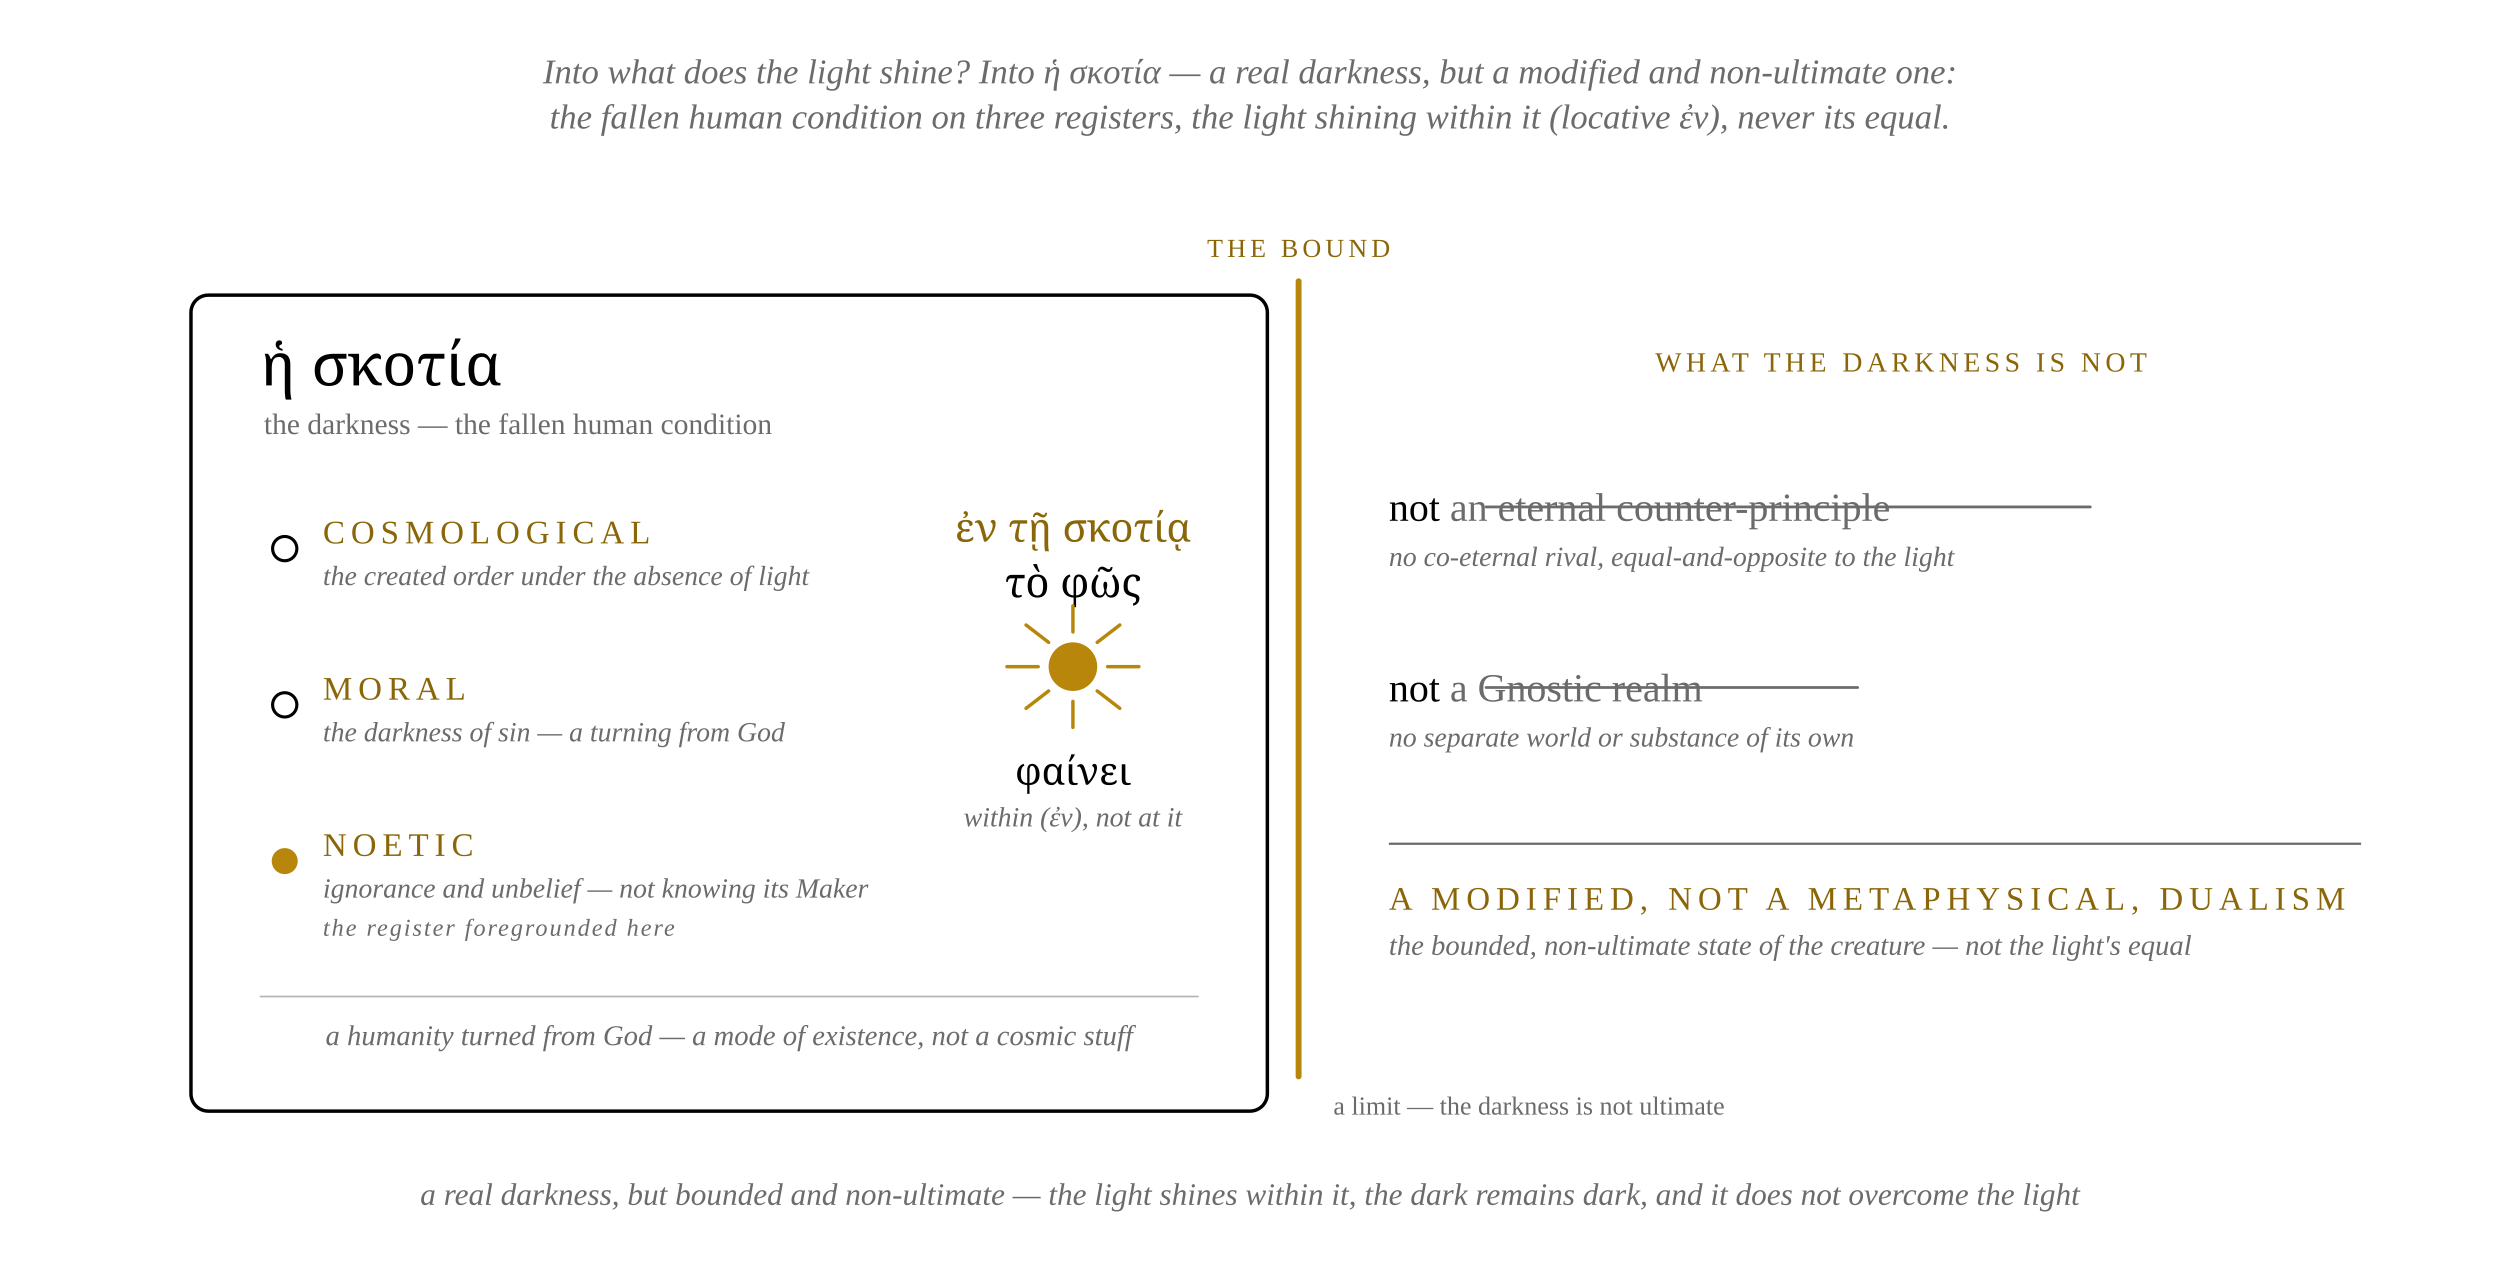
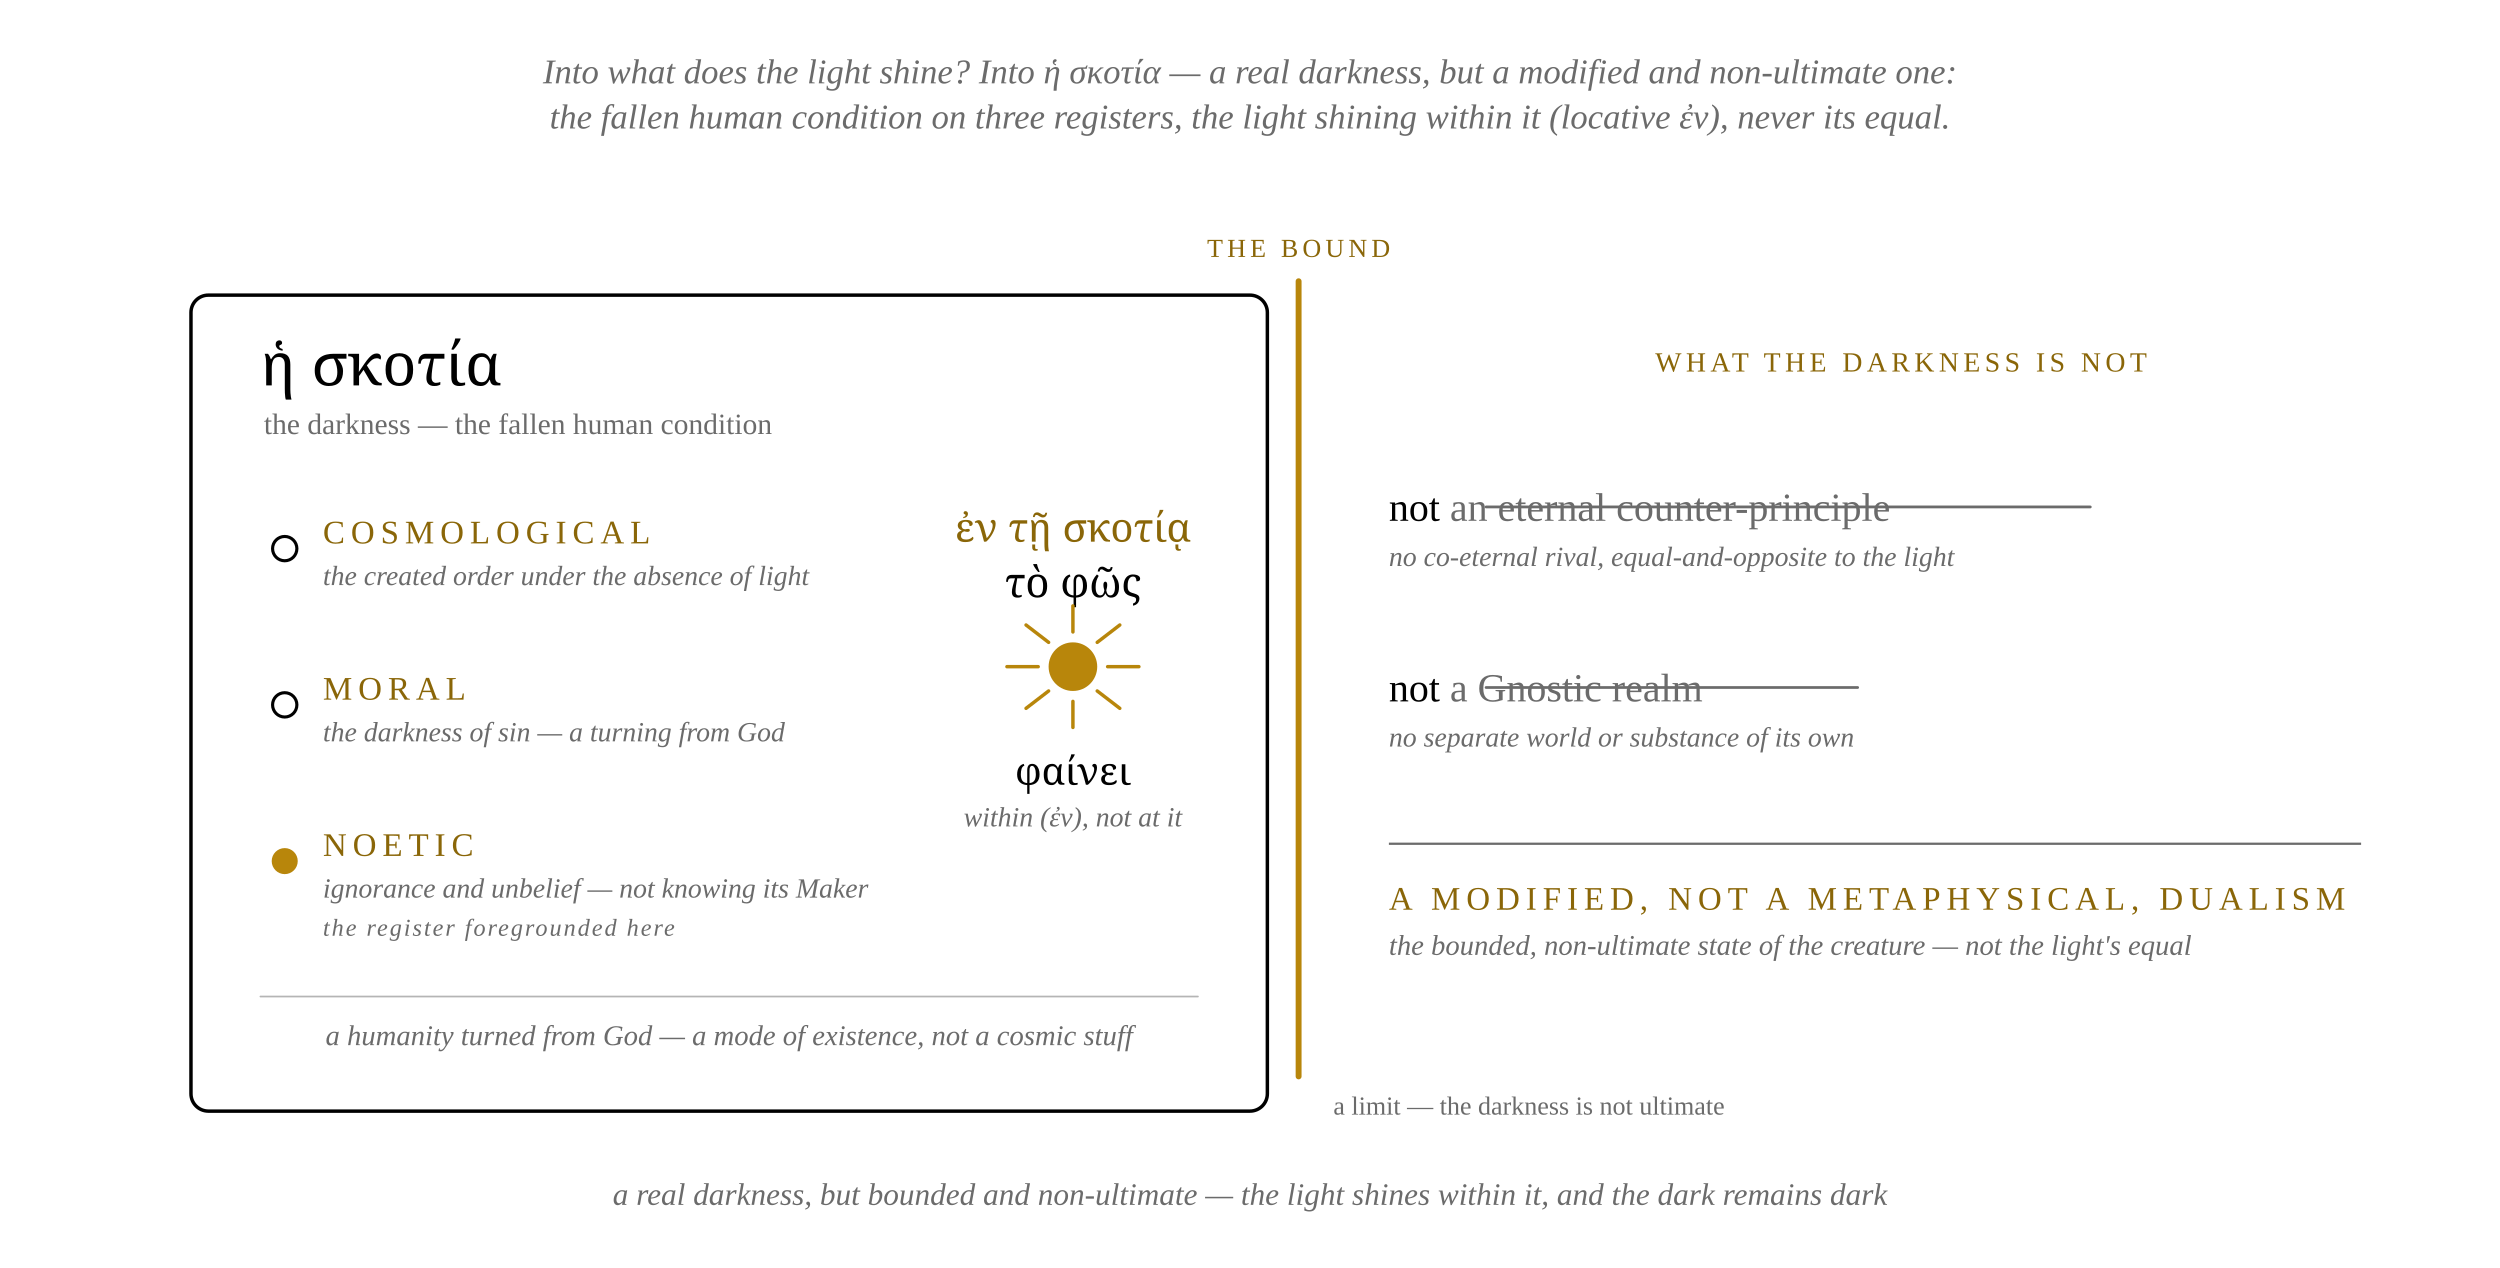
<svg xmlns="http://www.w3.org/2000/svg" viewBox="0 0 1440 730" role="img" aria-labelledby="mdTitle mdDesc" preserveAspectRatio="xMidYMid meet">
  <style>
    /* family theming interface — light page from in-file fallbacks; dark slide when the host sets the tokens */
    .gk    { font-family:'SBL BibLit','Cardo','Gentium Plus','Charis SIL','Source Serif 4',Georgia,serif; fill:currentColor; }
    .ink   { font-family:'Source Serif 4','EB Garamond',Georgia,'Times New Roman',serif; fill:currentColor; }
    .lbl   { font-family:'Source Serif 4','EB Garamond',Georgia,'Times New Roman',serif; fill:var(--color-meta,#6b6b6b); }
    .note  { font-family:'Source Serif 4','EB Garamond',Georgia,'Times New Roman',serif; fill:var(--color-meta,#6b6b6b); font-style:italic; }
    .head  { font-family:'Source Serif 4','EB Garamond',Georgia,'Times New Roman',serif; fill:var(--color-goldtext,#8a6608); letter-spacing:0.16em; }
    .reglbl{ font-family:'Source Serif 4','EB Garamond',Georgia,'Times New Roman',serif; fill:var(--color-goldtext,#8a6608); letter-spacing:0.18em; }
    .neg   { font-family:'Source Serif 4','EB Garamond',Georgia,'Times New Roman',serif; fill:var(--color-meta,#6b6b6b); }

    .box   { stroke:currentColor; stroke-width:2; fill:none; }
    .bound { stroke:var(--color-gold,#b8860b); stroke-width:3.4; fill:none; stroke-linecap:round; }
    .card  { stroke:var(--color-meta,#6b6b6b); stroke-width:1.3; fill:none; }
    .ray   { stroke:var(--color-gold,#b8860b); stroke-width:2; stroke-linecap:round; }
    .lnode { fill:var(--color-gold,#b8860b); }
    .rfill { fill:var(--color-gold,#b8860b); }
    .rring { fill:none; stroke:currentColor; stroke-width:1.8; }
    .strk  { stroke:var(--color-meta,#6b6b6b); stroke-width:1.6; stroke-linecap:round; }
  </style>
  <text class="note" x="720" y="48" text-anchor="middle" font-size="20">Into what does the light shine? Into ἡ σκοτία — a real darkness, but a modified and non-ultimate one:</text>
  <text class="note" x="720" y="74" text-anchor="middle" font-size="20">the fallen human condition on three registers, the light shining within it (locative ἐν), never its equal.</text>
  <rect class="box" x="110" y="170" width="620" height="470" rx="10" />
  <text class="gk" x="150" y="222" font-size="34">ἡ σκοτία</text>
  <text class="lbl" x="152" y="250" font-size="17">the darkness — the fallen human condition</text>
  <circle class="rring" cx="164" cy="316" r="7" />
  <text class="reglbl" x="186" y="313" font-size="19">COSMOLOGICAL</text>
  <text class="note" x="186" y="337" font-size="16">the created order under the absence of light</text>
  <circle class="rring" cx="164" cy="406" r="7" />
  <text class="reglbl" x="186" y="403" font-size="19">MORAL</text>
  <text class="note" x="186" y="427" font-size="16">the darkness of sin — a turning from God</text>
  <circle class="rfill" cx="164" cy="496" r="7.5" />
  <text class="reglbl" x="186" y="493" font-size="19">NOETIC</text>
  <text class="note" x="186" y="517" font-size="16">ignorance and unbelief — not knowing its Maker</text>
  <text class="lbl" x="186" y="539" font-size="14" font-style="italic" letter-spacing="0.08em">the register foregrounded here</text>
  <text class="gk" x="618" y="312" text-anchor="middle" font-size="23" style="fill:var(--color-goldtext,#8a6608)">ἐν τῇ σκοτίᾳ</text>
  <text class="gk" x="618" y="344" text-anchor="middle" font-size="24">τὸ φῶς</text>
  <g class="ray">
    <line x1="638" y1="384" x2="656" y2="384" />
    <line x1="632" y1="370" x2="645" y2="360" />
    <line x1="618" y1="364" x2="618" y2="349" />
    <line x1="604" y1="370" x2="591" y2="360" />
    <line x1="598" y1="384" x2="580" y2="384" />
    <line x1="604" y1="398" x2="591" y2="408" />
    <line x1="618" y1="404" x2="618" y2="419" />
    <line x1="632" y1="398" x2="645" y2="408" />
  </g>
  <circle class="lnode" cx="618" cy="384" r="14" />
  <text class="gk" x="618" y="452" text-anchor="middle" font-size="22">φαίνει</text>
  <text class="note" x="618" y="476" text-anchor="middle" font-size="16">within (ἐν), not at it</text>
  <line class="strk" x1="150" y1="574" x2="690" y2="574" style="stroke-width:1; opacity:0.5" />
  <text class="note" x="420" y="602" text-anchor="middle" font-size="16.5">a humanity turned from God — a mode of existence, not a cosmic stuff</text>
  <line class="bound" x1="748" y1="162" x2="748" y2="620" />
  <text class="head" x="748" y="148" text-anchor="middle" font-size="15">THE BOUND</text>
  <text class="lbl" x="768" y="642" font-size="15">a limit — the darkness is not ultimate</text>
  <text class="head" x="1095" y="214" text-anchor="middle" font-size="16">WHAT THE DARKNESS IS NOT</text>
  <text class="ink" x="800" y="300" font-size="23">not <tspan class="neg">an eternal counter-principle</tspan>
  </text>
  <line class="strk" x1="856" y1="292" x2="1204" y2="292" />
  <text class="note" x="800" y="326" font-size="16">no co-eternal rival, equal-and-opposite to the light</text>
  <text class="ink" x="800" y="404" font-size="23">not <tspan class="neg">a Gnostic realm</tspan>
  </text>
  <line class="strk" x1="856" y1="396" x2="1070" y2="396" />
  <text class="note" x="800" y="430" font-size="16">no separate world or substance of its own</text>
  <line class="card" x1="800" y1="486" x2="1360" y2="486" />
  <text class="reglbl" x="800" y="524" font-size="19">A MODIFIED, NOT A METAPHYSICAL, DUALISM</text>
  <text class="note" x="800" y="550" font-size="16.5">the bounded, non-ultimate state of the creature — not the light's equal</text>
-   <text class="note" x="720" y="694" text-anchor="middle" font-size="18">a real darkness, but bounded and non-ultimate — the light shines within it, the dark remains dark, and it does not overcome the light</text>
+   <text class="note" x="720" y="694" text-anchor="middle" font-size="18">a real darkness, but bounded and non-ultimate — the light shines within it, and the dark remains dark</text>
</svg>
